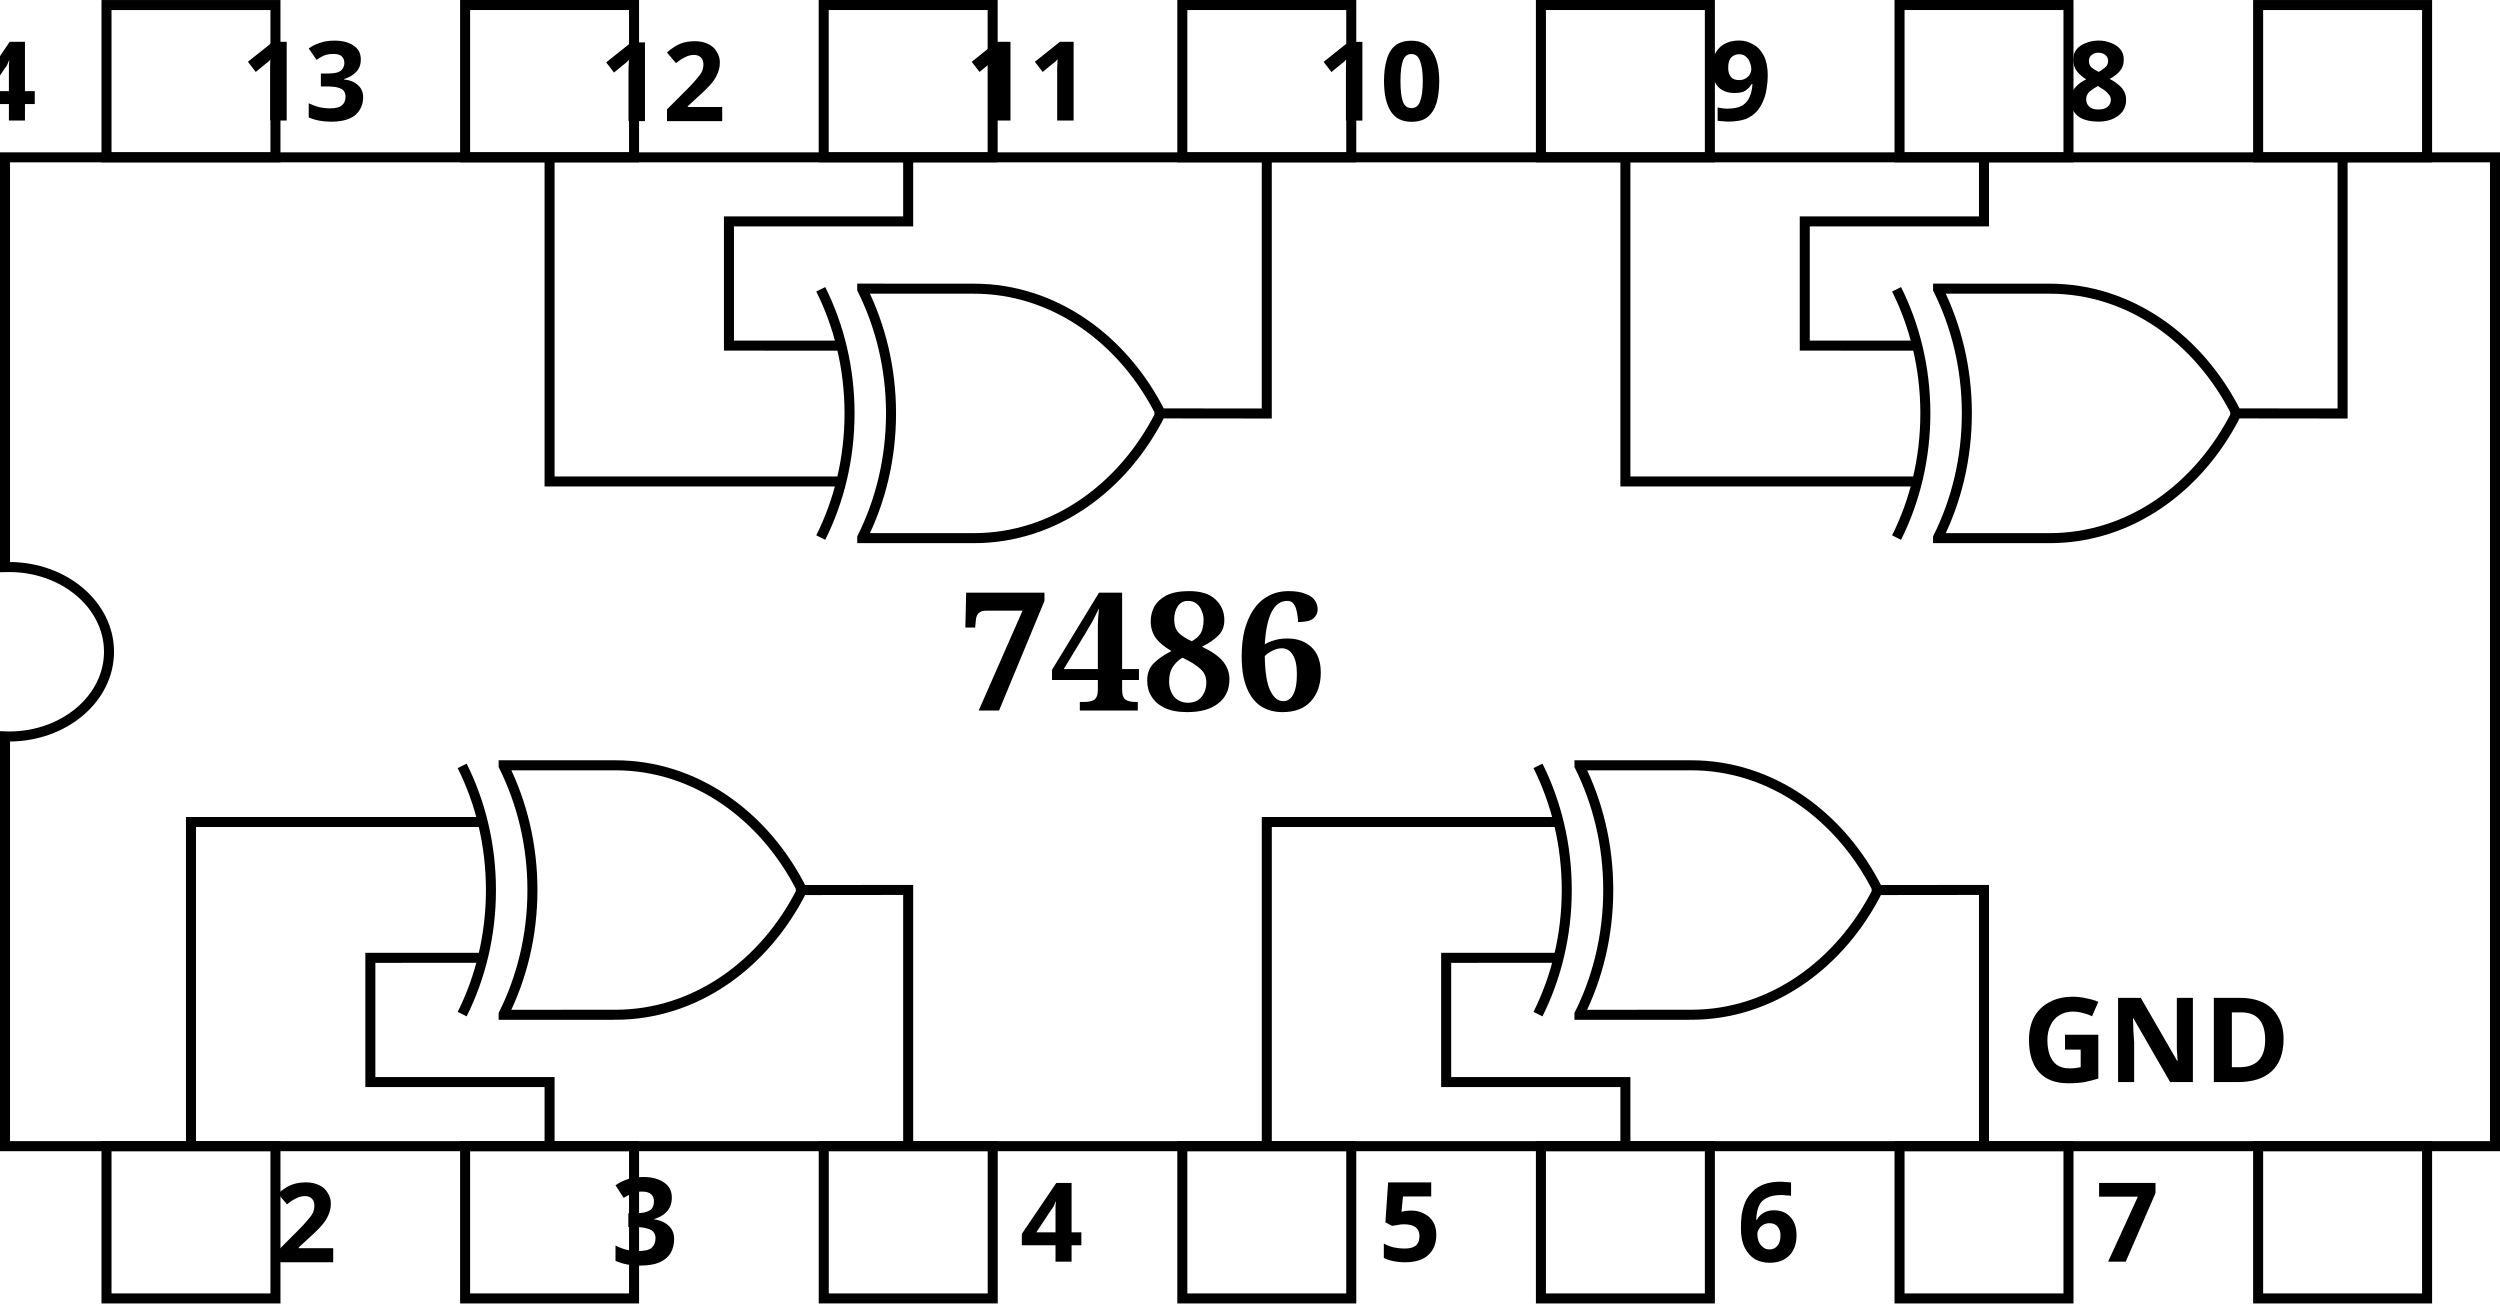
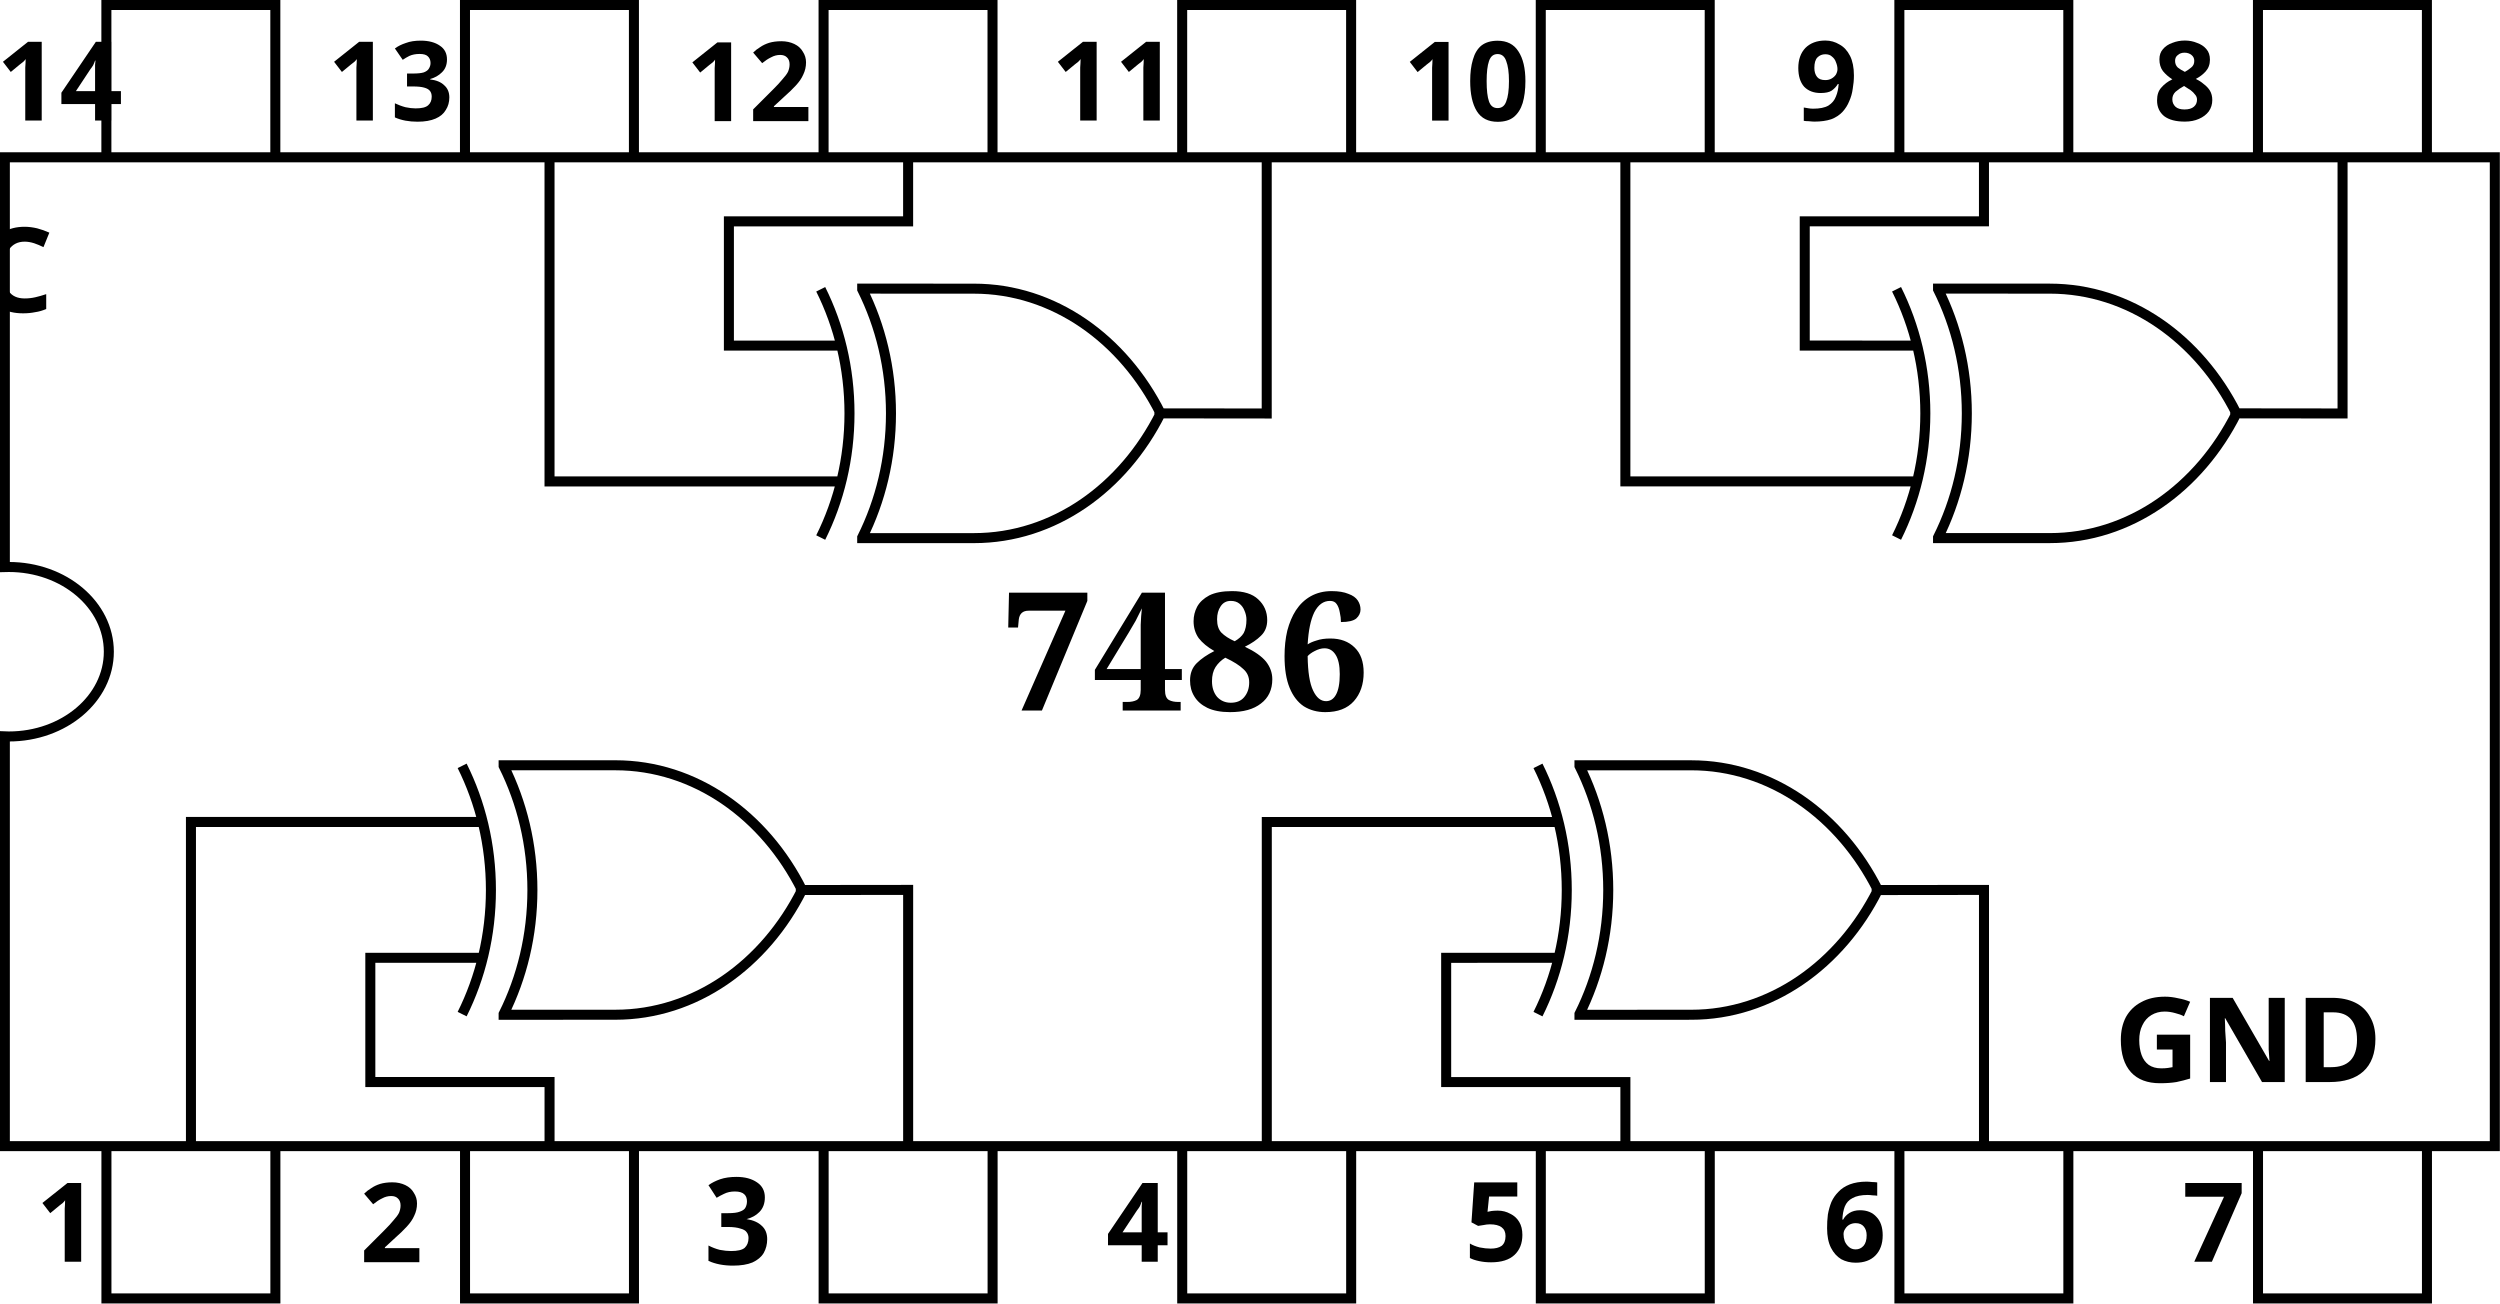
<svg xmlns="http://www.w3.org/2000/svg" width="99.736mm" height="52mm" version="1.1" viewBox="0 0 99.736 52">
-   <g transform="translate(-11.343 -44.352)">
-     <g transform="translate(11.21 44)" stroke="#000">
-       <g>
-         <g stroke="#000" stroke-width=".4">
-           <path d="m0.333 46.078h99.336v-39.45h-99.336v16.347a3.989 3.381 0 0 1 0.159-0.002 3.989 3.381 0 0 1 3.99 3.38 3.989 3.381 0 0 1-3.99 3.381 3.989 3.381 0 0 1-0.159-0.004z" fill="none" />
-           <g>
-             <g transform="translate(0 .21984)">
-               <rect x="90.22" y=".333" width="6.74" height="6.075" fill="none" stroke="#000" stroke-width=".4" />
-               <text x="93.592" y="4.94" fill="#000000" font-family="sans" font-size="4.404px" font-weight="bold" stroke="none" stroke-width="0" text-align="center" text-anchor="middle" xml:space="preserve">
-                 <tspan x="93.592" y="4.94" stroke="none" stroke-width="0">8</tspan>
-                 <tspan x="93.592" y="10.445" />
-               </text>
-             </g>
-             <g transform="translate(3.4968e-6 .066304)">
-               <rect x="75.914" y=".486" width="6.74" height="6.075" fill="none" stroke="#000" stroke-width=".4" />
-               <text x="79.293" y="5.091" fill="#000000" font-family="sans" font-size="4.404px" font-weight="bold" stroke="none" stroke-width="0" text-align="center" text-anchor="middle" xml:space="preserve">
-                 <tspan x="79.293" y="5.091" stroke="none" stroke-width="0">9</tspan>
-                 <tspan x="79.293" y="10.596" />
-               </text>
-             </g>
-             <g transform="translate(6.9936e-6 .066304)">
-               <rect x="61.607" y=".486" width="6.74" height="6.075" fill="none" stroke="#000" stroke-width=".4" />
-               <text x="64.929" y="5.098" fill="#000000" font-family="sans" font-size="4.404px" font-weight="bold" stroke="none" stroke-width="0" text-align="center" text-anchor="middle" xml:space="preserve">
-                 <tspan x="64.929" y="5.098" stroke="none" stroke-width="0">10</tspan>
-                 <tspan x="64.929" y="10.602" />
-               </text>
-             </g>
-             <g transform="translate(1.049e-5 .066304)">
-               <rect x="47.301" y=".486" width="6.74" height="6.075" fill="none" stroke="#000" stroke-width=".4" />
-               <text x="50.891" y="5.096" fill="#000000" font-family="sans" font-size="4.404px" font-weight="bold" stroke="none" stroke-width="0" text-align="center" text-anchor="middle" xml:space="preserve">
-                 <tspan x="50.891" y="5.096" stroke="none" stroke-width="0">11</tspan>
-                 <tspan x="50.891" y="10.6" />
-               </text>
-             </g>
-             <g transform="translate(6.3578e-6 .066304)">
-               <rect x="32.994" y=".486" width="6.74" height="6.075" fill="none" stroke="#000" stroke-width=".4" />
-               <text x="36.307" y="5.118" fill="#000000" font-family="sans" font-size="4.404px" font-weight="bold" stroke="none" stroke-width="0" text-align="center" text-anchor="middle" xml:space="preserve">
-                 <tspan x="36.307" y="5.118" stroke="none" stroke-width="0">12</tspan>
-                 <tspan x="36.307" y="10.622" />
-               </text>
-             </g>
-             <g transform="translate(-1.5895e-6 .066303)">
-               <rect x="18.688" y=".486" width="6.74" height="6.075" fill="none" stroke="#000" stroke-width=".4" />
-               <text x="22.016" y="5.096" fill="#000000" font-family="sans" font-size="4.404px" font-weight="bold" stroke="none" stroke-width="0" text-align="center" text-anchor="middle" xml:space="preserve">
-                 <tspan x="22.016" y="5.096" stroke="none" stroke-width="0">13</tspan>
-                 <tspan x="22.016" y="10.6" />
-               </text>
-             </g>
-             <g>
-               <rect x="4.382" y=".553" width="6.74" height="6.075" fill="none" stroke="#000" stroke-width=".4" />
-               <text x="7.659" y="5.162" fill="#000000" font-family="sans" font-size="4.404px" font-weight="bold" stroke="none" stroke-width="0" text-align="center" text-anchor="middle" xml:space="preserve">
-                 <tspan x="7.659" y="5.162" fill="#000000" font-size="4.404px" stroke="none" stroke-width="0">14</tspan>
-               </text>
-             </g>
-           </g>
-           <g transform="translate(0 -.10663)">
-             <g>
-               <rect x="90.22" y="46.184" width="6.74" height="6.075" fill="none" stroke="#000" stroke-width=".4" />
-               <text x="93.603" y="50.794" fill="#000000" font-family="sans" font-size="4.404px" font-weight="bold" stroke="none" stroke-width="0" text-align="center" text-anchor="middle" xml:space="preserve">
-                 <tspan x="93.603" y="50.794" fill="#000000" font-size="4.404px" stroke="none" stroke-width="0">7</tspan>
-               </text>
-             </g>
-             <g>
-               <rect x="75.914" y="46.184" width="6.74" height="6.075" fill="none" stroke="#000" stroke-width=".4" />
-               <text x="79.279" y="50.789" fill="#000000" font-family="sans" font-size="4.404px" font-weight="bold" stroke="none" stroke-width="0" text-align="center" text-anchor="middle" xml:space="preserve">
-                 <tspan x="79.279" y="50.789" fill="#000000" font-size="4.404px" stroke="none" stroke-width="0">6</tspan>
-               </text>
-             </g>
-             <g>
-               <rect x="61.607" y="46.184" width="6.74" height="6.075" fill="none" stroke="#000" stroke-width=".4" />
-               <text x="64.971" y="50.772" fill="#000000" font-family="sans" font-size="4.404px" font-weight="bold" stroke="none" stroke-width="0" text-align="center" text-anchor="middle" xml:space="preserve">
-                 <tspan x="64.971" y="50.772" fill="#000000" font-size="4.404px" stroke="none" stroke-width="0">5</tspan>
-               </text>
-             </g>
-             <g>
-               <rect x="47.301" y="46.184" width="6.74" height="6.075" fill="none" stroke="#000" stroke-width=".4" />
-               <text x="50.671" y="50.794" fill="#000000" font-family="sans" font-size="4.404px" font-weight="bold" stroke="none" stroke-width="0" text-align="center" text-anchor="middle" xml:space="preserve">
-                 <tspan x="50.671" y="50.794" fill="#000000" font-size="4.404px" stroke="none" stroke-width="0">4</tspan>
-               </text>
-             </g>
-             <g transform="matrix(1.0004 0 0 .99633 -.012915 .16553)">
-               <rect x="32.996" y="46.187" width="6.738" height="6.098" fill="none" stroke="#000" stroke-width=".4" />
-               <text transform="scale(.99107 1.009)" x="36.697" y="50.469" fill="#000000" font-family="sans" font-size="4.797px" font-weight="bold" stroke="none" stroke-width="0" text-align="center" text-anchor="middle" xml:space="preserve">
-                 <tspan x="36.697" y="50.469" stroke="none" stroke-width="0">3</tspan>
-                 <tspan x="36.697" y="56.465" />
-               </text>
-             </g>
-             <g>
-               <rect x="18.688" y="46.184" width="6.74" height="6.075" fill="none" stroke="#000" stroke-width=".4" />
-               <text x="22.047" y="50.816" fill="#000000" font-family="sans" font-size="4.404px" font-weight="bold" stroke="none" stroke-width="0" text-align="center" text-anchor="middle" xml:space="preserve">
-                 <tspan x="22.047" y="50.816" stroke="none" stroke-width="0">2</tspan>
-                 <tspan x="22.047" y="56.32" />
-               </text>
-             </g>
-             <g>
-               <text x="7.972" y="50.794" fill="#000000" font-family="sans" font-size="4.404px" font-weight="bold" stroke="none" stroke-width="0" text-align="center" text-anchor="middle" xml:space="preserve">
-                 <tspan x="7.972" y="50.794" fill="#000000" font-size="4.404px" stroke="none" stroke-width="0">1</tspan>
-               </text>
-               <rect x="4.382" y="46.184" width="6.74" height="6.075" fill="none" stroke="#000" stroke-width=".4" />
-             </g>
-           </g>
-         </g>
-         <g transform="translate(0 -.05268)" fill="#000000" stroke="none" stroke-width="0" text-anchor="middle">
-           <text x="7.559" y="11.919" font-family="sans" font-size="4.695px" text-align="center" xml:space="preserve">
-             <tspan x="7.559" y="11.919" fill="#000000" font-family="sans-serif" font-size="4.695px" font-weight="bold" stroke="none" stroke-width="0">V<tspan baseline-shift="sub" fill="#000000" font-size="4.695px" stroke="none" stroke-width="0">CC</tspan>
-             </tspan>
-           </text>
-           <text x="92.873" y="43.574" font-family="sans-serif" font-size="4.695px" font-weight="bold" text-align="center" xml:space="preserve">
-             <tspan x="92.873" y="43.574" fill="#000000" stroke="none" stroke-width="0">GND</tspan>
-           </text>
-         </g>
+   <g fill="#000000" stroke-width="0" text-anchor="middle">
+     <g font-family="sans">
+       <g font-size="4.404px" font-weight="bold">
+         <text x="93.46" y="4.807" text-align="center" xml:space="preserve">
+           <tspan x="93.46" y="4.807" stroke-width="0">8</tspan>
+           <tspan x="93.46" y="10.312" />
+         </text>
+         <text x="79.16" y="4.805" text-align="center" xml:space="preserve">
+           <tspan x="79.16" y="4.805" stroke-width="0">9</tspan>
+           <tspan x="79.16" y="10.31" />
+         </text>
+         <text x="64.796" y="4.812" text-align="center" xml:space="preserve">
+           <tspan x="64.796" y="4.812" stroke-width="0">10</tspan>
+           <tspan x="64.796" y="10.316" />
+         </text>
+         <text x="50.758" y="4.81" text-align="center" xml:space="preserve">
+           <tspan x="50.758" y="4.81" stroke-width="0">11</tspan>
+           <tspan x="50.758" y="10.314" />
+         </text>
+         <text x="36.175" y="4.832" text-align="center" xml:space="preserve">
+           <tspan x="36.175" y="4.832" stroke-width="0">12</tspan>
+           <tspan x="36.175" y="10.336" />
+         </text>
+         <text x="21.884" y="4.81" text-align="center" xml:space="preserve">
+           <tspan x="21.884" y="4.81" stroke-width="0">13</tspan>
+           <tspan x="21.884" y="10.314" />
+         </text>
+         <text x="7.527" y="4.81" text-align="center" xml:space="preserve">
+           <tspan x="7.527" y="4.81" fill="#000000" font-size="4.404px" stroke-width="0">14</tspan>
+         </text>
+         <text x="93.471" y="50.335" text-align="center" xml:space="preserve">
+           <tspan x="93.471" y="50.335" fill="#000000" font-size="4.404px" stroke-width="0">7</tspan>
+         </text>
+         <text x="79.147" y="50.33" text-align="center" xml:space="preserve">
+           <tspan x="79.147" y="50.33" fill="#000000" font-size="4.404px" stroke-width="0">6</tspan>
+         </text>
+         <text x="64.838" y="50.313" text-align="center" xml:space="preserve">
+           <tspan x="64.838" y="50.313" fill="#000000" font-size="4.404px" stroke-width="0">5</tspan>
+         </text>
+         <text x="50.538" y="50.335" text-align="center" xml:space="preserve">
+           <tspan x="50.538" y="50.335" fill="#000000" font-size="4.404px" stroke-width="0">4</tspan>
+         </text>
      </g>
-       <g transform="translate(-11.21 -44)" fill="none" stroke="#000" stroke-width=".4">
-         <path d="m45.742 55.867v0.027c0.728 1.458 1.148 3.147 1.148 4.95 0 1.807-0.42 3.495-1.148 4.954v0.023h4.458c3.18 0 5.957-2.002 7.447-4.976-1.489-2.971-4.266-4.976-7.447-4.976zm-1.655 0.027c0.728 1.458 1.148 3.147 1.148 4.95 0 1.807-0.42 3.495-1.148 4.954m3.487-15.17v2.556h-7.15l1e-6 4.956 4.486 9.2e-4m-11.642-7.512 4e-6 12.93 11.651-2e-6m12.479-2.715 4.482 0.005-2e-6 -10.221" />
-         <path d="m88.661 55.867v0.027c0.728 1.458 1.148 3.147 1.148 4.95 0 1.807-0.42 3.495-1.148 4.954v0.023h4.458c3.18 0 5.957-2.002 7.447-4.976-1.489-2.971-4.266-4.976-7.447-4.976zm-1.655 0.027c0.728 1.458 1.148 3.147 1.148 4.95 0 1.807-0.42 3.495-1.148 4.954m3.487-15.17v2.556h-7.15l1e-6 4.956 4.486 9.2e-4m-11.642-7.512 4e-6 12.93 11.651-2e-6m12.479-2.715 4.482 0.005v-10.221" />
-         <path d="m31.436 84.837v-0.027c0.728-1.458 1.148-3.147 1.148-4.95 0-1.807-0.42-3.495-1.148-4.954v-0.023h4.458c3.18 0 5.957 2.002 7.447 4.976-1.489 2.971-4.266 4.976-7.447 4.976zm-1.655-0.027c0.728-1.458 1.148-3.147 1.148-4.95 0-1.807-0.42-3.495-1.148-4.954m3.487 15.17v-2.556h-7.15l1e-6 -4.956 4.486-9.2e-4m-11.642 7.512 4e-6 -12.93 11.651 2e-6m12.479 2.715 4.482-0.005-2e-6 10.221" />
-         <path d="m74.355 84.837v-0.027c0.728-1.458 1.148-3.147 1.148-4.95 0-1.807-0.42-3.495-1.148-4.954v-0.023h4.458c3.18 0 5.957 2.002 7.447 4.976-1.489 2.971-4.266 4.976-7.447 4.976zm-1.655-0.027c0.728-1.458 1.148-3.147 1.148-4.95 0-1.807-0.42-3.495-1.148-4.954m3.487 15.17v-2.556h-7.15l1e-6 -4.956 4.486-9.2e-4m-11.642 7.512 4e-6 -12.93 11.651 2e-6m12.479 2.715 4.482-0.005-2e-6 10.221" />
+       <g font-weight="bold">
+         <text transform="scale(.99307 1.007)" x="36.49" y="50.094" font-size="4.789px" text-align="center" xml:space="preserve">
+           <tspan x="36.49" y="50.094" stroke-width="0">3</tspan>
+           <tspan x="36.49" y="56.08" />
+         </text>
+         <text x="21.915" y="50.357" font-size="4.404px" text-align="center" xml:space="preserve">
+           <tspan x="21.915" y="50.357" stroke-width="0">2</tspan>
+           <tspan x="21.915" y="55.861" />
+         </text>
+         <text x="7.839" y="50.335" font-size="4.404px" text-align="center" xml:space="preserve">
+           <tspan x="7.839" y="50.335" fill="#000000" font-size="4.404px" stroke-width="0">1</tspan>
+         </text>
      </g>
+       <text x="7.426" y="11.514" font-size="4.695px" text-align="center" xml:space="preserve">
+         <tspan x="7.426" y="11.514" fill="#000000" font-family="sans-serif" font-size="4.695px" font-weight="bold" stroke-width="0">V<tspan baseline-shift="sub" fill="#000000" font-size="4.695px" stroke-width="0">CC</tspan>
+         </tspan>
+       </text>
    </g>
-     <text x="61.181" y="72.699" fill="#000000" font-family="sans-serif" font-size="6.573px" font-weight="bold" stroke-width="0" text-align="center" text-anchor="middle" xml:space="preserve">
-       <tspan x="61.181" y="72.699" fill="#000000" font-family="serif" font-size="6.573px" font-weight="bold" stroke-width="0">7486</tspan>
+     <text x="92.741" y="43.169" font-family="sans-serif" font-size="4.695px" font-weight="bold" text-align="center" xml:space="preserve">
+       <tspan x="92.741" y="43.169" fill="#000000" stroke-width="0">GND</tspan>
    </text>
  </g>
+   <path d="m63.012 40.485v-0.027c0.728-1.458 1.148-3.147 1.148-4.95 0-1.807-0.42-3.495-1.148-4.954v-0.023h4.458c3.18 0 5.957 2.002 7.447 4.976-1.489 2.971-4.266 4.976-7.447 4.976zm-1.655-0.027c0.728-1.458 1.148-3.147 1.148-4.95 0-1.807-0.42-3.495-1.148-4.954m3.487 15.17v-2.556h-7.15l1e-6 -4.956 4.486-9.2e-4m-11.642 7.512 4e-6 -12.93 11.651 2e-6m12.479 2.715 4.482-0.005-2e-6 10.221m-59.058-5.24v-0.027c0.728-1.458 1.148-3.147 1.148-4.95 0-1.807-0.42-3.495-1.148-4.954v-0.023h4.458c3.18 0 5.957 2.002 7.447 4.976-1.489 2.971-4.266 4.976-7.447 4.976zm-1.655-0.027c0.728-1.458 1.148-3.147 1.148-4.95 0-1.807-0.42-3.495-1.148-4.954m3.487 15.17v-2.556h-7.15l1e-6 -4.956 4.486-9.2e-4m-11.642 7.512 4e-6 -12.93 11.651 2e-6m12.479 2.715 4.482-0.005-2e-6 10.221m41.087-34.21v0.027c0.728 1.458 1.148 3.147 1.148 4.95 0 1.807-0.42 3.495-1.148 4.954v0.023h4.458c3.18 0 5.957-2.002 7.447-4.976-1.489-2.971-4.266-4.976-7.447-4.976zm-1.655 0.027c0.728 1.458 1.148 3.147 1.148 4.95 0 1.807-0.42 3.495-1.148 4.954m3.487-15.17v2.556h-7.15l1e-6 4.956 4.486 9.2e-4m-11.642-7.512 4e-6 12.93 11.651-2e-6m12.479-2.715 4.482 0.005v-10.221m-59.058 5.24v0.027c0.728 1.458 1.148 3.147 1.148 4.95 0 1.807-0.42 3.495-1.148 4.954v0.023h4.458c3.18 0 5.957-2.002 7.447-4.976-1.489-2.971-4.266-4.976-7.447-4.976zm-1.655 0.027c0.728 1.458 1.148 3.147 1.148 4.95 0 1.807-0.42 3.495-1.148 4.954m3.487-15.17v2.556h-7.15l1e-6 4.956 4.486 9.2e-4m-11.642-7.512 4e-6 12.93 11.651-2e-6m12.479-2.715 4.482 0.005-2e-6 -10.221m-46.289 39.45h6.74v6.075h-6.74zm14.306 0h6.74v6.075h-6.74zm14.306-7.32e-4h6.741v6.076h-6.741zm14.306 7.32e-4h6.74v6.075h-6.74zm14.306 0h6.74v6.075h-6.74zm14.306 0h6.74v6.075h-6.74zm14.306 0h6.74v6.075h-6.74zm-85.838-45.525h6.74v6.075h-6.74zm14.306 4.7e-7h6.74v6.075h-6.74zm14.306 0h6.74v6.075h-6.74zm14.306 0h6.74v6.075h-6.74zm14.306 0h6.74v6.075h-6.74zm14.306 0h6.74v6.075h-6.74zm14.306 0h6.74v6.075h-6.74zm-89.887 45.525h99.336v-39.45h-99.336v16.347a3.989 3.381 0 0 1 0.159-0.002 3.989 3.381 0 0 1 3.99 3.38 3.989 3.381 0 0 1-3.99 3.381 3.989 3.381 0 0 1-0.159-0.004z" fill="none" stroke="#000" stroke-width=".4" />
+   <text x="49.838" y="28.346" fill="#000000" font-family="sans-serif" font-size="6.573px" font-weight="bold" stroke-width="0" text-align="center" text-anchor="middle" xml:space="preserve">
+     <tspan x="49.838" y="28.346" fill="#000000" font-family="serif" font-size="6.573px" font-weight="bold" stroke-width="0">7486</tspan>
+   </text>
</svg>
